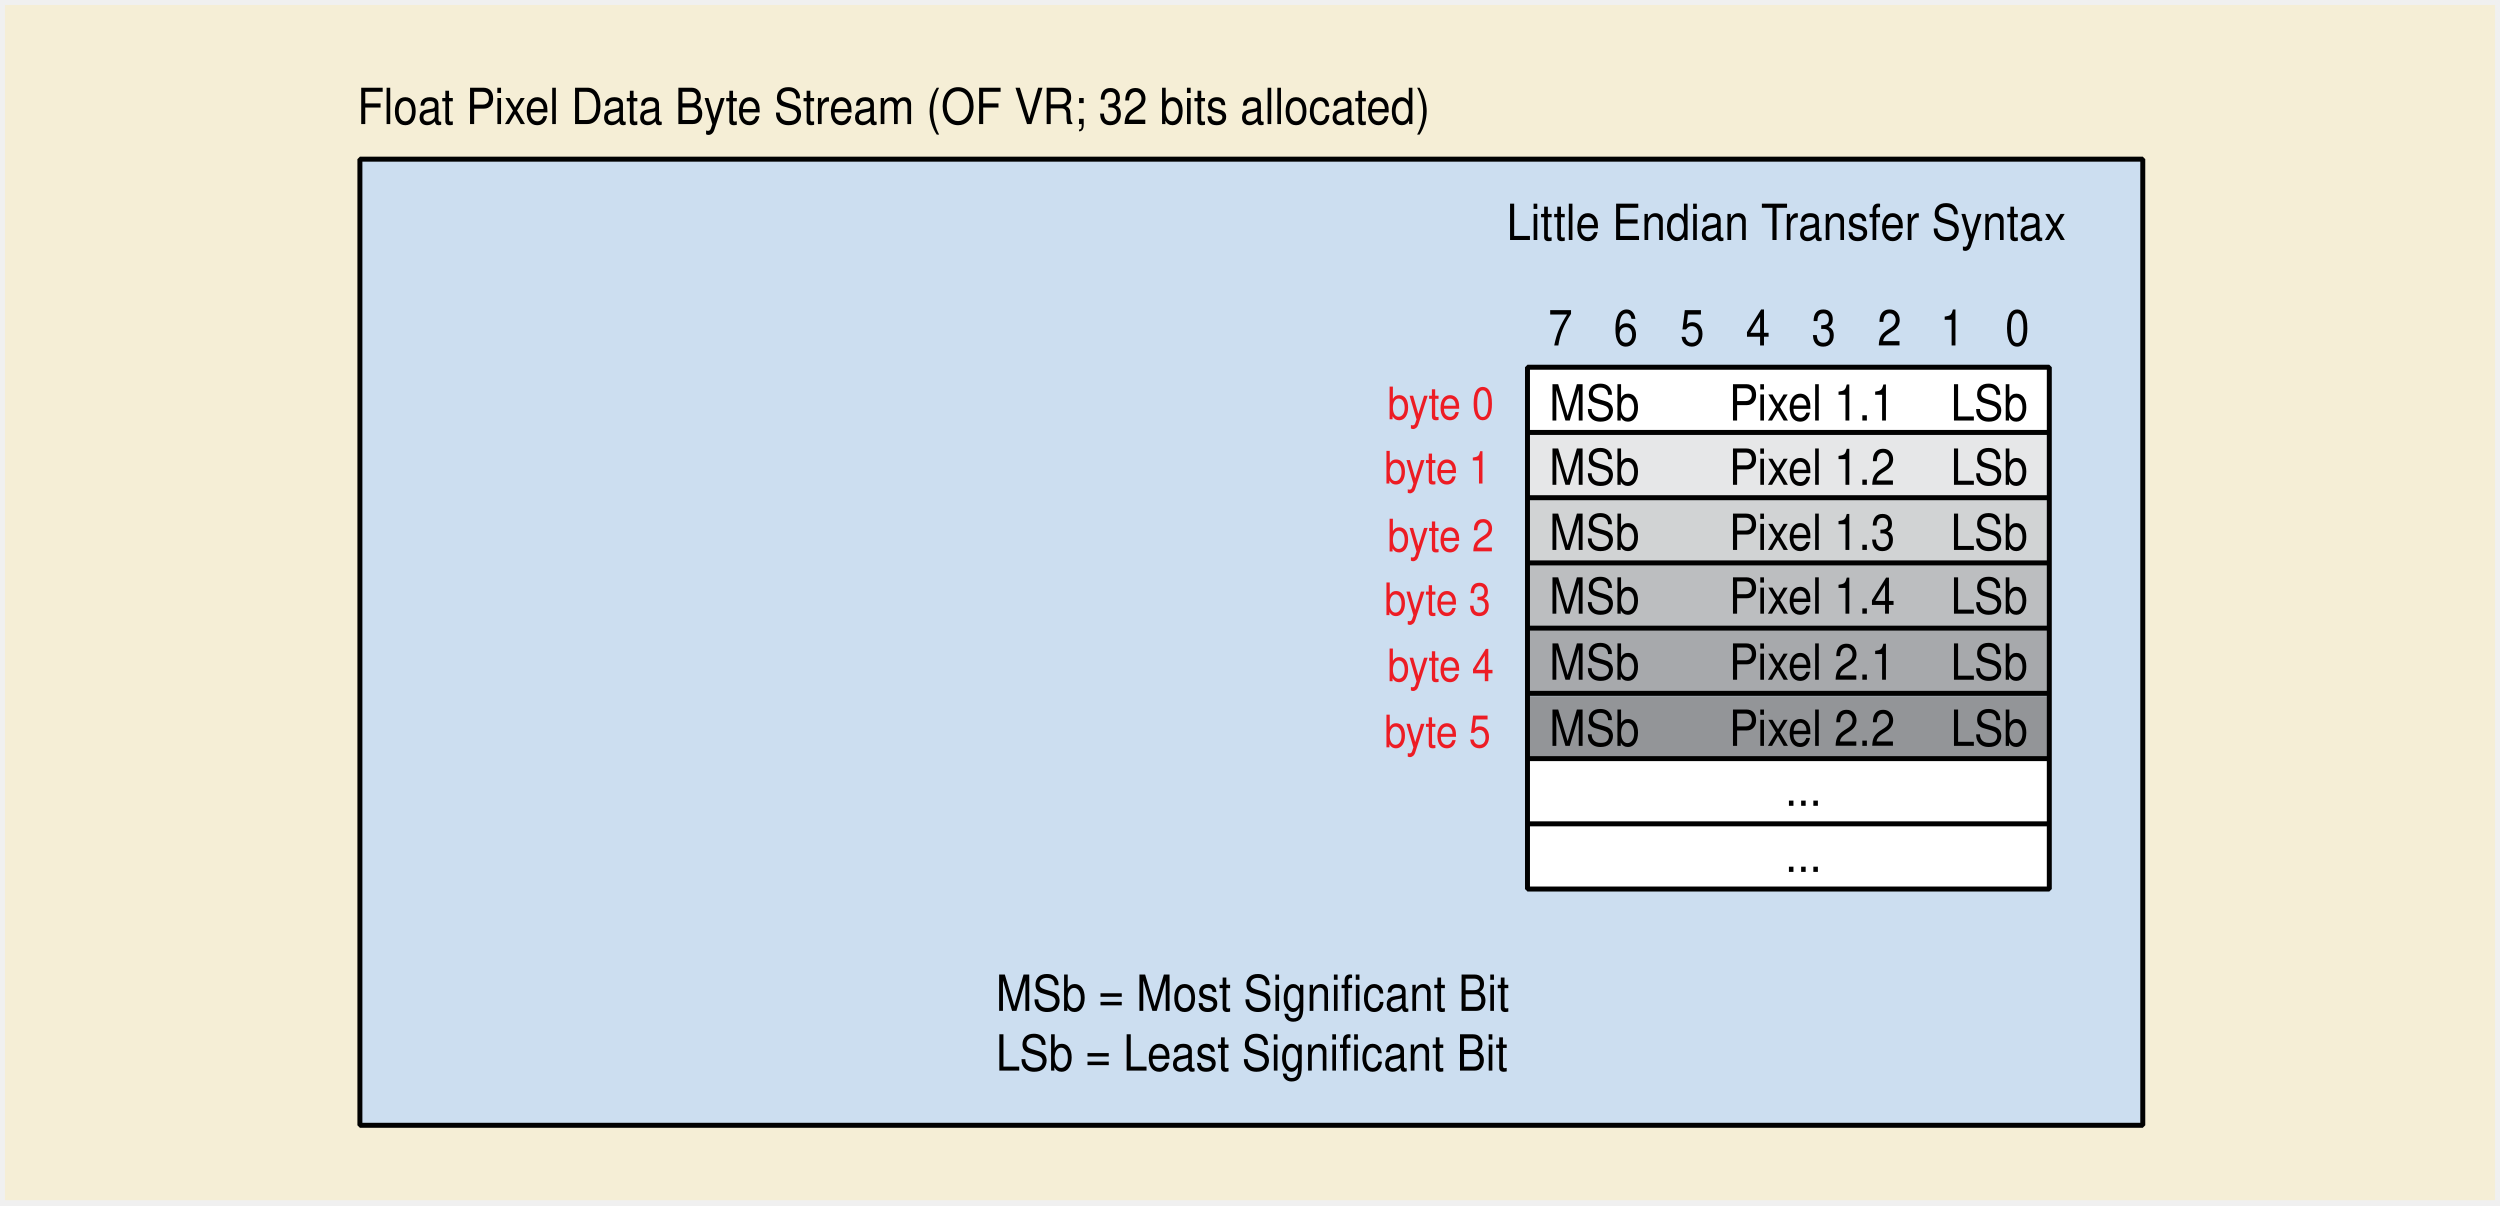
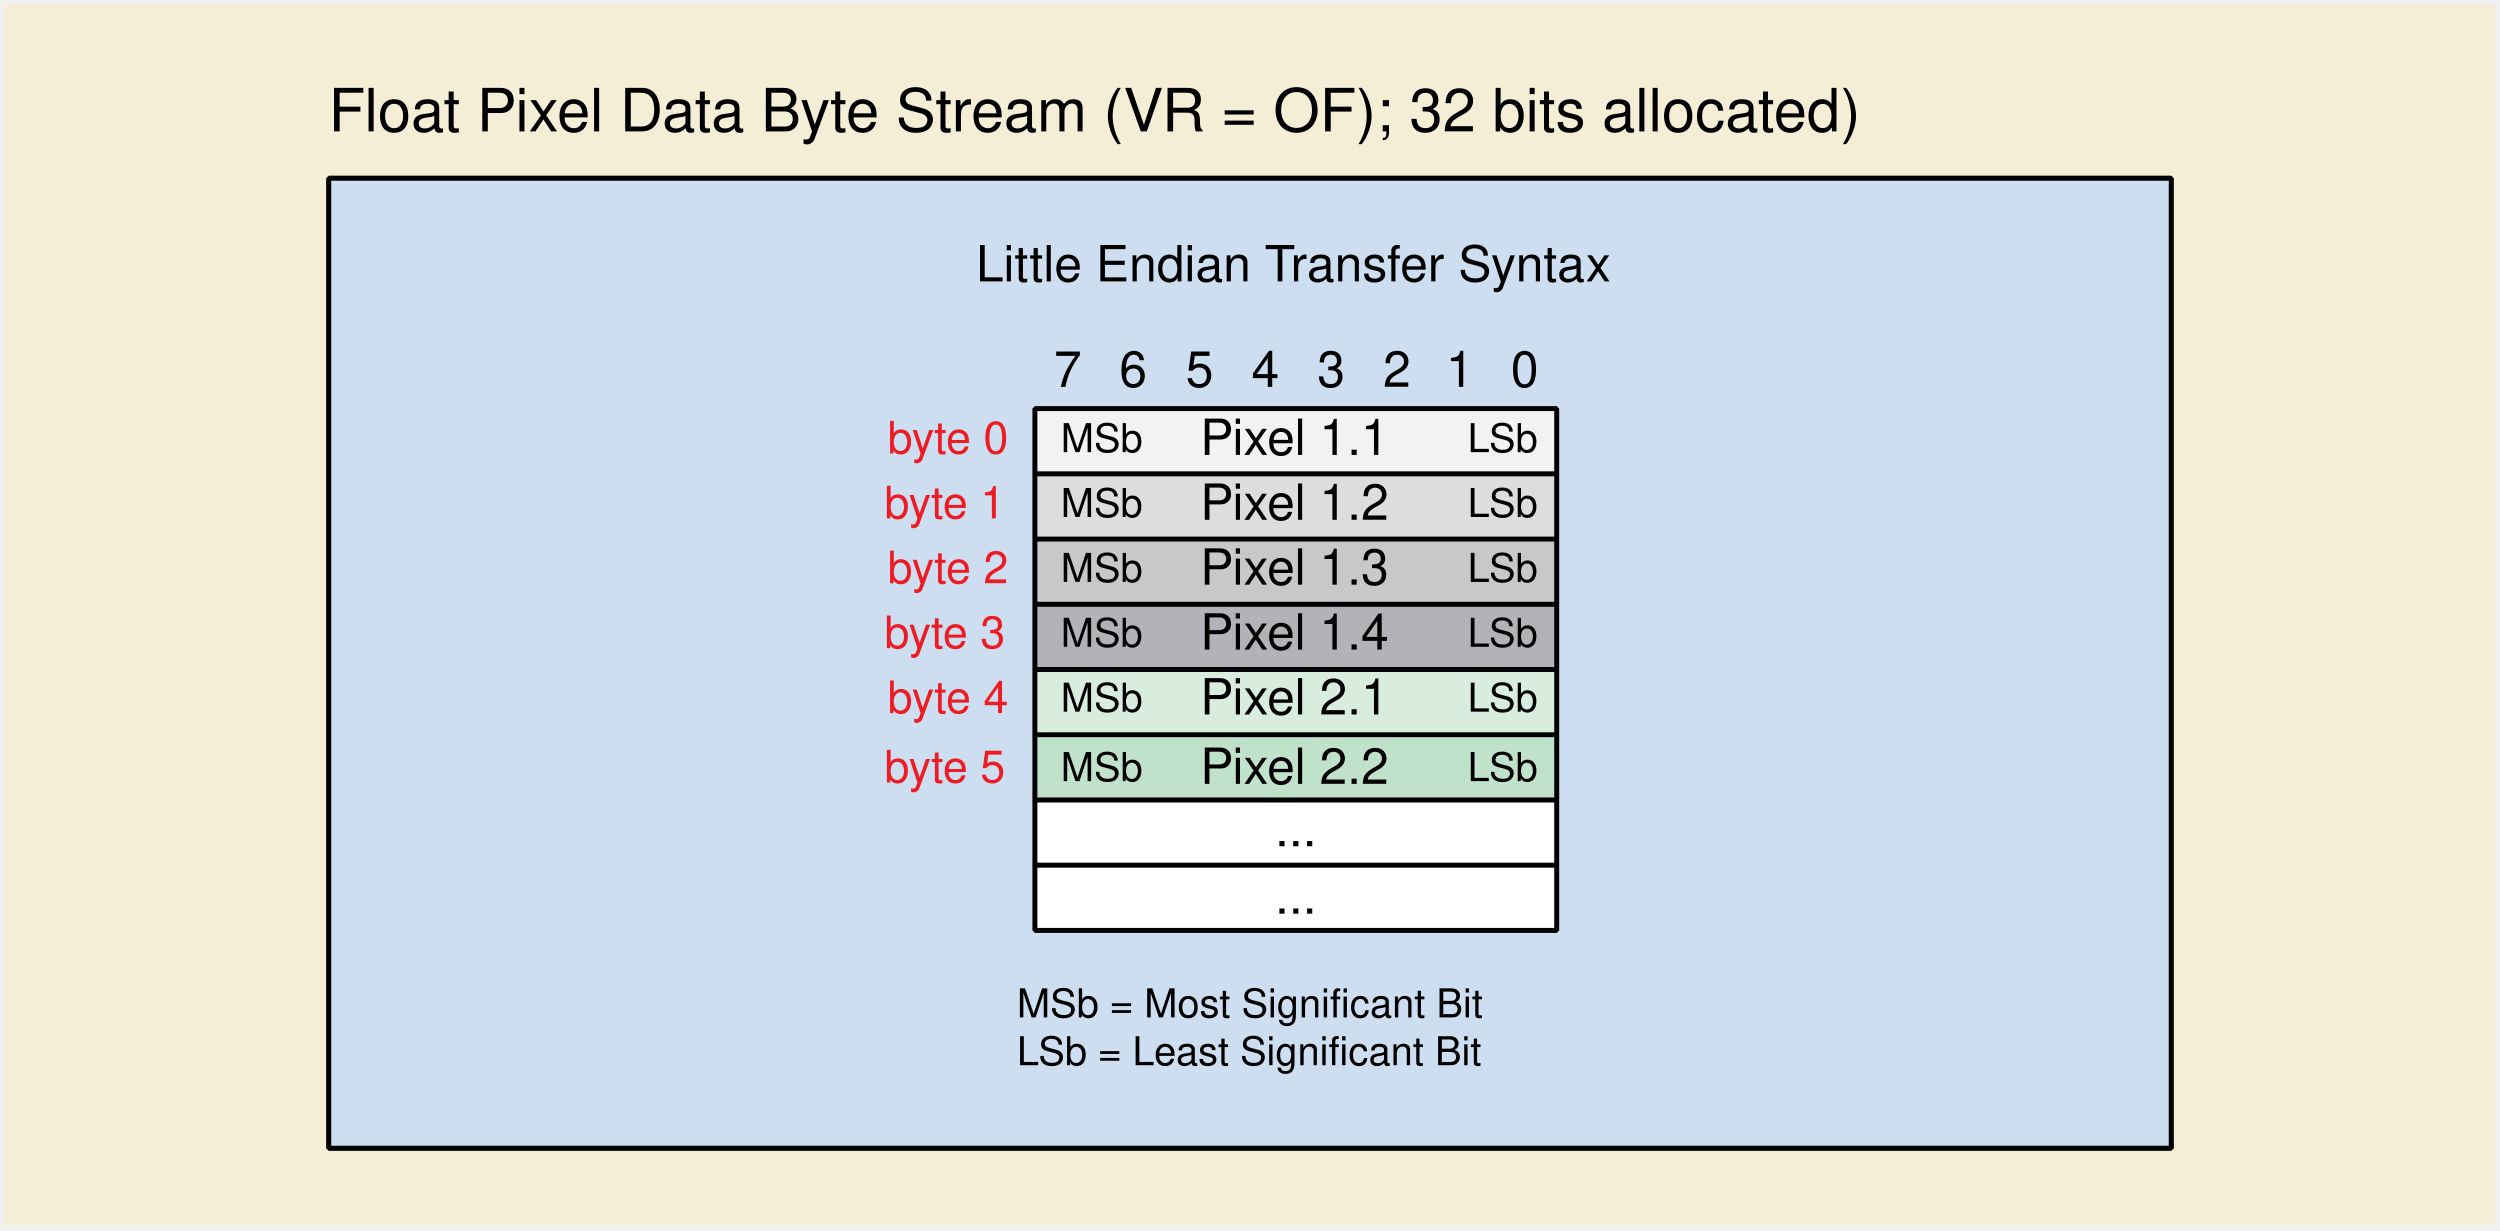
- <svg xmlns="http://www.w3.org/2000/svg" version="1.1" id="Layer_1" x="0px" y="0px" width="502px" height="242px" viewBox="0 0 502 242" enable-background="new 0 0 502 242" xml:space="preserve">
+ <svg xmlns="http://www.w3.org/2000/svg" version="1.1" id="Layer_1" x="0px" y="0px" width="502px" height="247px" viewBox="0 0 502 247" enable-background="new 0 0 502 247" xml:space="preserve">
  <defs>
    <style type="text/css">
	text {
	  font-family: Helvetica, Verdana, ArialUnicodeMS, san-serif
	}
	</style>
  </defs>
  <g>
   </g>
  <g>
-     <rect x="1" y="1" fill="#F5EED6" width="500" height="240" />
+     <rect x="1" y="1" fill="#F5EED6" width="500" height="245" />
    <g>
-       <rect x="72.268" y="31.957" fill="#CCDEF0" stroke="#010101" stroke-miterlimit="1" width="358" height="194" />
      <g>
-         <rect x="306.719" y="152.324" fill="#FFFFFF" width="104.781" height="13.03" />
-         <rect x="306.527" y="139.799" fill="#939598" width="104.973" height="13.03" />
-         <rect x="306.527" y="165.858" fill="#FFFFFF" width="104.973" height="13.031" />
-         <rect x="306.719" y="86.769" fill="#E6E7E8" width="104.975" height="13.03" />
-         <rect x="306.719" y="73.739" fill="#FFFFFF" width="104.781" height="13.03" />
-         <rect x="306.719" y="112.829" fill="#BCBEC0" width="104.975" height="13.029" />
-         <rect x="306.719" y="99.799" fill="#D1D3D4" width="104.781" height="13.03" />
-         <rect x="306.719" y="125.858" fill="#A7A9AC" width="104.781" height="13.031" />
+         <text transform="matrix(1 0 0 1 66 26.3887)" font-size="12">Float Pixel Data Byte Stream (VR = OF); 32 bits allocated)</text>
+       </g>
+       <rect x="66" y="35.787" fill="#CCDEF0" stroke="#010101" stroke-width="1.019" stroke-miterlimit="1" width="370" height="194.792" />
+       <g>
        <g>
-           <text transform="matrix(0.8815 0 0 1 347.1826 84.4385)" font-size="10">Pixel 1.1</text>
+           <text transform="matrix(1 0 0 1 204.1934 204.29)">
+             <tspan x="0" y="0" font-size="8">MSb = Most Significant Bit</tspan>
+             <tspan x="0" y="9.601" font-size="8">LSb = Least Significant Bit</tspan>
+           </text>
        </g>
        <g>
-           <text transform="matrix(0.8815 0 0 1 311.0762 84.4385)" font-size="10">MSb</text>
+           <rect x="207.805" y="160.633" fill="#FFFFFF" width="104.781" height="13.029" />
+           <rect x="207.709" y="148.107" fill="#C0E2CA" width="104.973" height="13.029" />
+           <rect x="207.709" y="174.166" fill="#FFFFFF" width="104.973" height="13.031" />
+           <rect x="207.707" y="95.078" fill="#DCDDDE" width="104.975" height="13.03" />
+           <rect x="207.805" y="82.047" fill="#F1F2F2" width="104.781" height="13.03" />
+           <rect x="207.707" y="121.138" fill="#B1B3B6" width="104.975" height="13.028" />
+           <rect x="207.805" y="108.108" fill="#C7C8CA" width="104.781" height="13.03" />
+           <rect x="207.805" y="134.166" fill="#D8EDDD" width="104.781" height="13.031" />
+           <g>
+             <text transform="matrix(1 0 0 1 241.0171 91.3467)" font-size="10">Pixel 1.1</text>
+           </g>
+           <g>
+             <text transform="matrix(1 0 0 1 213 90.7896)" font-size="8">MSb</text>
+           </g>
+           <g>
+             <text transform="matrix(1 0 0 1 294.6914 90.7896)" font-size="8">LSb</text>
+           </g>
+           <g>
+             <text transform="matrix(1 0 0 1 241.0171 104.377)" font-size="10">Pixel 1.2</text>
+           </g>
+           <g>
+             <text transform="matrix(1 0 0 1 213 103.8198)" font-size="8">MSb</text>
+           </g>
+           <g>
+             <text transform="matrix(1 0 0 1 294.6914 103.8198)" font-size="8">LSb</text>
+           </g>
+           <g>
+             <text transform="matrix(1 0 0 1 241.0171 117.4067)" font-size="10">Pixel 1.3</text>
+           </g>
+           <g>
+             <text transform="matrix(1 0 0 1 213 116.8501)" font-size="8">MSb</text>
+           </g>
+           <g>
+             <text transform="matrix(1 0 0 1 294.6914 116.8501)" font-size="8">LSb</text>
+           </g>
+           <g>
+             <text transform="matrix(1 0 0 1 241.0171 130.4365)" font-size="10">Pixel 1.4</text>
+           </g>
+           <g>
+             <text transform="matrix(1 0 0 1 213 129.8789)" font-size="8">MSb</text>
+           </g>
+           <g>
+             <text transform="matrix(1 0 0 1 294.6914 129.8789)" font-size="8">LSb</text>
+           </g>
+           <g>
+             <text transform="matrix(1 0 0 1 241.0171 143.4668)" font-size="10">Pixel 2.1</text>
+           </g>
+           <g>
+             <text transform="matrix(1 0 0 1 213 142.9092)" font-size="8">MSb</text>
+           </g>
+           <g>
+             <text transform="matrix(1 0 0 1 294.6914 142.9092)" font-size="8">LSb</text>
+           </g>
+           <g>
+             <text transform="matrix(1 0 0 1 241.0171 157.4072)" font-size="10">Pixel 2.2</text>
+           </g>
+           <g>
+             <text transform="matrix(1 0 0 1 213 156.8496)" font-size="8">MSb</text>
+           </g>
+           <g>
+             <text transform="matrix(1 0 0 1 294.6914 156.8496)" font-size="8">LSb</text>
+           </g>
+           <g>
+             <text transform="matrix(1 0 0 1 256.0273 169.9326)" font-size="10">...</text>
+           </g>
+           <g>
+             <text transform="matrix(1 0 0 1 256.0273 183.4668)" font-size="10">...</text>
+           </g>
+           <g>
+             <text transform="matrix(1 0 0 1 178.2393 91.0679)" fill="#ED1C24" font-size="9">byte 0</text>
+           </g>
+           <g>
+             <text transform="matrix(1 0 0 1 178.2393 117.1284)" fill="#ED1C24" font-size="9">byte 2</text>
+           </g>
+           <g>
+             <text transform="matrix(1 0 0 1 177.606 104.0986)" fill="#ED1C24" font-size="9">byte 1</text>
+           </g>
+           <g>
+             <text transform="matrix(1 0 0 1 178.2393 143.1885)" fill="#ED1C24" font-size="9">byte 4</text>
+           </g>
+           <g>
+             <text transform="matrix(1 0 0 1 177.606 130.1582)" fill="#ED1C24" font-size="9">byte 3</text>
+           </g>
+           <g>
+             <text transform="matrix(1 0 0 1 177.606 157.1289)" fill="#ED1C24" font-size="9">byte 5</text>
+           </g>
+           <rect x="207.805" y="82.047" fill="none" stroke="#010101" stroke-miterlimit="1" width="104.781" height="104.781" />
+           <line fill="none" stroke="#010101" stroke-miterlimit="1" x1="207.805" y1="173.73" x2="312.586" y2="173.73" />
+           <line fill="none" stroke="#010101" stroke-miterlimit="1" x1="207.805" y1="160.633" x2="312.586" y2="160.633" />
+           <line fill="none" stroke="#010101" stroke-miterlimit="1" x1="207.805" y1="147.535" x2="312.586" y2="147.535" />
+           <line fill="none" stroke="#010101" stroke-miterlimit="1" x1="207.805" y1="134.438" x2="312.586" y2="134.438" />
+           <line fill="none" stroke="#010101" stroke-miterlimit="1" x1="207.805" y1="121.34" x2="312.586" y2="121.34" />
+           <line fill="none" stroke="#010101" stroke-miterlimit="1" x1="207.805" y1="108.243" x2="312.586" y2="108.243" />
+           <line fill="none" stroke="#010101" stroke-miterlimit="1" x1="207.805" y1="95.145" x2="312.586" y2="95.145" />
+           <g>
+             <text transform="matrix(1 0 0 1 195.9956 56.4985)" font-size="10">Little Endian Transfer Syntax</text>
+           </g>
+           <g>
+             <text transform="matrix(1 0 0 1 290.3535 77.6772)" font-size="10">1</text>
+           </g>
+           <g>
+             <text transform="matrix(1 0 0 1 303.3828 77.6772)" font-size="10">0</text>
+           </g>
+           <g>
+             <text transform="matrix(1 0 0 1 277.7129 77.6772)" font-size="10">2</text>
+           </g>
+           <g>
+             <text transform="matrix(1 0 0 1 264.5098 77.6772)" font-size="10">3</text>
+           </g>
+           <g>
+             <text transform="matrix(1 0 0 1 251.3027 77.6772)" font-size="10">4</text>
+           </g>
+           <g>
+             <text transform="matrix(1 0 0 1 238.1016 77.6772)" font-size="10">5</text>
+           </g>
+           <g>
+             <text transform="matrix(1 0 0 1 211.6328 77.6772)" font-size="10">7</text>
+           </g>
+           <g>
+             <text transform="matrix(1 0 0 1 224.7539 77.6772)" font-size="10">6</text>
+           </g>
        </g>
-         <g>
-           <text transform="matrix(0.8815 0 0 1 391.6562 84.4385)" font-size="10">LSb</text>
-         </g>
-         <g>
-           <text transform="matrix(0.8815 0 0 1 347.1826 97.3496)" font-size="10">Pixel 1.2</text>
-         </g>
-         <g>
-           <text transform="matrix(0.8815 0 0 1 311.0762 97.3496)" font-size="10">MSb</text>
-         </g>
-         <g>
-           <text transform="matrix(0.8815 0 0 1 391.6562 97.3496)" font-size="10">LSb</text>
-         </g>
-         <g>
-           <text transform="matrix(0.8815 0 0 1 347.1826 110.4312)" font-size="10">Pixel 1.3</text>
-         </g>
-         <g>
-           <text transform="matrix(0.8815 0 0 1 311.0762 110.4312)" font-size="10">MSb</text>
-         </g>
-         <g>
-           <text transform="matrix(0.8815 0 0 1 391.6562 110.4312)" font-size="10">LSb</text>
-         </g>
-         <g>
-           <text transform="matrix(0.8815 0 0 1 347.1826 123.2197)" font-size="10">Pixel 1.4</text>
-         </g>
-         <g>
-           <text transform="matrix(0.8815 0 0 1 311.0762 123.2197)" font-size="10">MSb</text>
-         </g>
-         <g>
-           <text transform="matrix(0.8815 0 0 1 391.6562 123.2197)" font-size="10">LSb</text>
-         </g>
-         <g>
-           <text transform="matrix(0.8815 0 0 1 347.1826 136.4912)" font-size="10">Pixel 2.1</text>
-         </g>
-         <g>
-           <text transform="matrix(0.8815 0 0 1 311.0762 136.4912)" font-size="10">MSb</text>
-         </g>
-         <g>
-           <text transform="matrix(0.8815 0 0 1 391.6562 136.4912)" font-size="10">LSb</text>
-         </g>
-         <g>
-           <text transform="matrix(0.8815 0 0 1 347.1826 149.7646)" font-size="10">Pixel 2.2</text>
-         </g>
-         <g>
-           <text transform="matrix(0.8815 0 0 1 311.0762 149.7646)" font-size="10">MSb</text>
-         </g>
-         <g>
-           <text transform="matrix(0.8815 0 0 1 391.6562 149.7646)" font-size="10">LSb</text>
-         </g>
-         <g>
-           <text transform="matrix(0.8815 0 0 1 358.4453 161.8066)" font-size="10">...</text>
-         </g>
-         <g>
-           <text transform="matrix(0.8815 0 0 1 358.4453 175.0771)" font-size="10">...</text>
-         </g>
-         <g>
-           <text transform="matrix(0.8815 0 0 1 278.6055 84.1865)" fill="#ED1C24" font-size="9">byte 0</text>
-         </g>
-         <g>
-           <text transform="matrix(0.8815 0 0 1 278.6055 110.729)" fill="#ED1C24" font-size="9">byte 2</text>
-         </g>
-         <g>
-           <text transform="matrix(0.8815 0 0 1 277.9727 97.0977)" fill="#ED1C24" font-size="9">byte 1</text>
-         </g>
-         <g>
-           <text transform="matrix(0.8815 0 0 1 278.6055 136.7891)" fill="#ED1C24" font-size="9">byte 4</text>
-         </g>
-         <g>
-           <text transform="matrix(0.8815 0 0 1 277.9727 123.5176)" fill="#ED1C24" font-size="9">byte 3</text>
-         </g>
-         <g>
-           <text transform="matrix(0.8815 0 0 1 277.9727 150.0625)" fill="#ED1C24" font-size="9">byte 5</text>
-         </g>
-         <rect x="306.719" y="73.739" fill="none" stroke="#010101" stroke-miterlimit="1" width="104.781" height="104.782" />
-         <line fill="none" stroke="#010101" stroke-miterlimit="1" x1="306.719" y1="165.423" x2="411.5" y2="165.423" />
-         <line fill="none" stroke="#010101" stroke-miterlimit="1" x1="306.719" y1="152.325" x2="411.5" y2="152.325" />
-         <line fill="none" stroke="#010101" stroke-miterlimit="1" x1="306.719" y1="139.228" x2="411.5" y2="139.228" />
-         <line fill="none" stroke="#010101" stroke-miterlimit="1" x1="306.719" y1="126.13" x2="411.5" y2="126.13" />
-         <line fill="none" stroke="#010101" stroke-miterlimit="1" x1="306.719" y1="113.032" x2="411.5" y2="113.032" />
-         <line fill="none" stroke="#010101" stroke-miterlimit="1" x1="306.719" y1="99.934" x2="411.5" y2="99.934" />
-         <line fill="none" stroke="#010101" stroke-miterlimit="1" x1="306.719" y1="86.836" x2="411.5" y2="86.836" />
-       </g>
-       <g>
-         <text transform="matrix(0.8815 0 0 1 199.9639 202.9824)">
-           <tspan x="0" y="0" font-size="10">MSb = Most Significant Bit</tspan>
-           <tspan x="0" y="12" font-size="10">LSb = Least Significant Bit</tspan>
-         </text>
-       </g>
-       <g>
-         <text transform="matrix(0.8815 0 0 1 71.7329 24.9082)" font-size="10">Float Pixel Data Byte Stream (OF VR; 32 bits allocated)</text>
-       </g>
-       <g>
-         <text transform="matrix(0.8815 0 0 1 302.5156 48.1929)" font-size="10">Little Endian Transfer Syntax</text>
-       </g>
-       <g>
-         <text transform="matrix(0.8815 0 0 1 389.5977 69.3716)" font-size="10">1</text>
-       </g>
-       <g>
-         <text transform="matrix(0.8815 0 0 1 402.627 69.3716)" font-size="10">0</text>
-       </g>
-       <g>
-         <text transform="matrix(0.8815 0 0 1 376.957 69.3716)" font-size="10">2</text>
-       </g>
-       <g>
-         <text transform="matrix(0.8815 0 0 1 363.7539 69.3716)" font-size="10">3</text>
-       </g>
-       <g>
-         <text transform="matrix(0.8815 0 0 1 350.5469 69.3716)" font-size="10">4</text>
-       </g>
-       <g>
-         <text transform="matrix(0.8815 0 0 1 337.3457 69.3716)" font-size="10">5</text>
-       </g>
-       <g>
-         <text transform="matrix(0.8815 0 0 1 310.877 69.3716)" font-size="10">7</text>
-       </g>
-       <g>
-         <text transform="matrix(0.8815 0 0 1 323.998 69.3716)" font-size="10">6</text>
      </g>
    </g>
  </g>
</svg>
